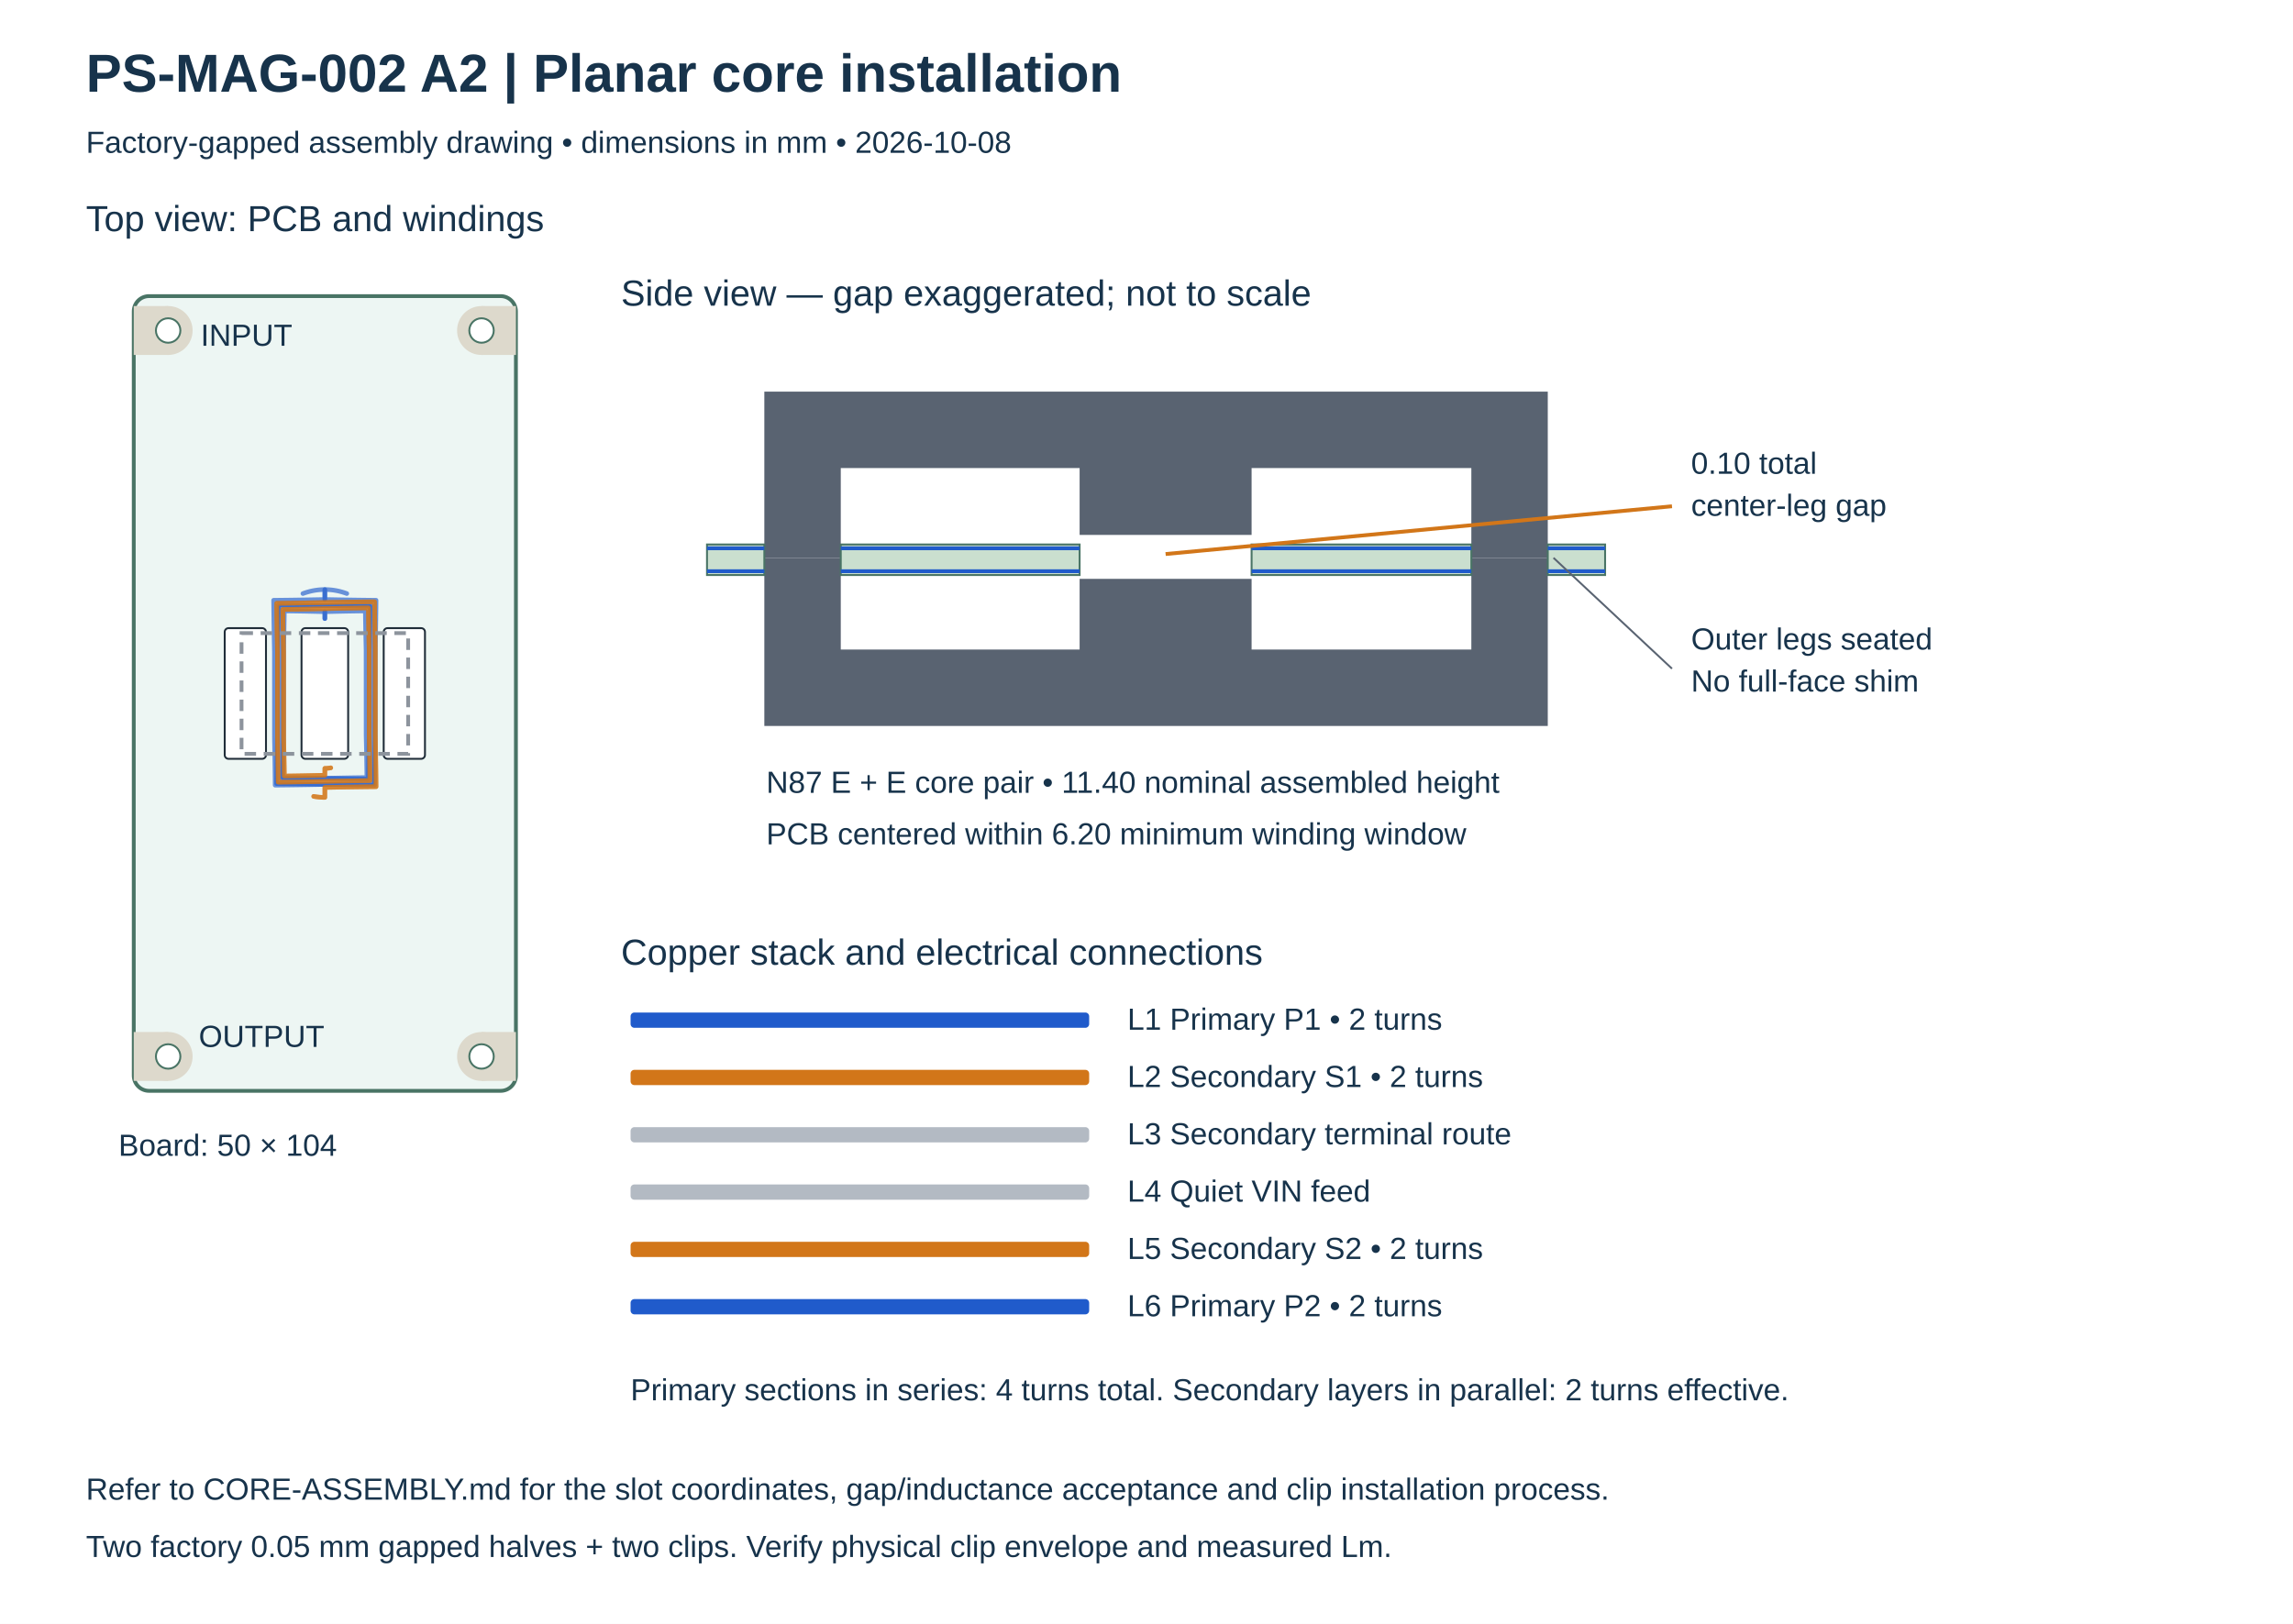
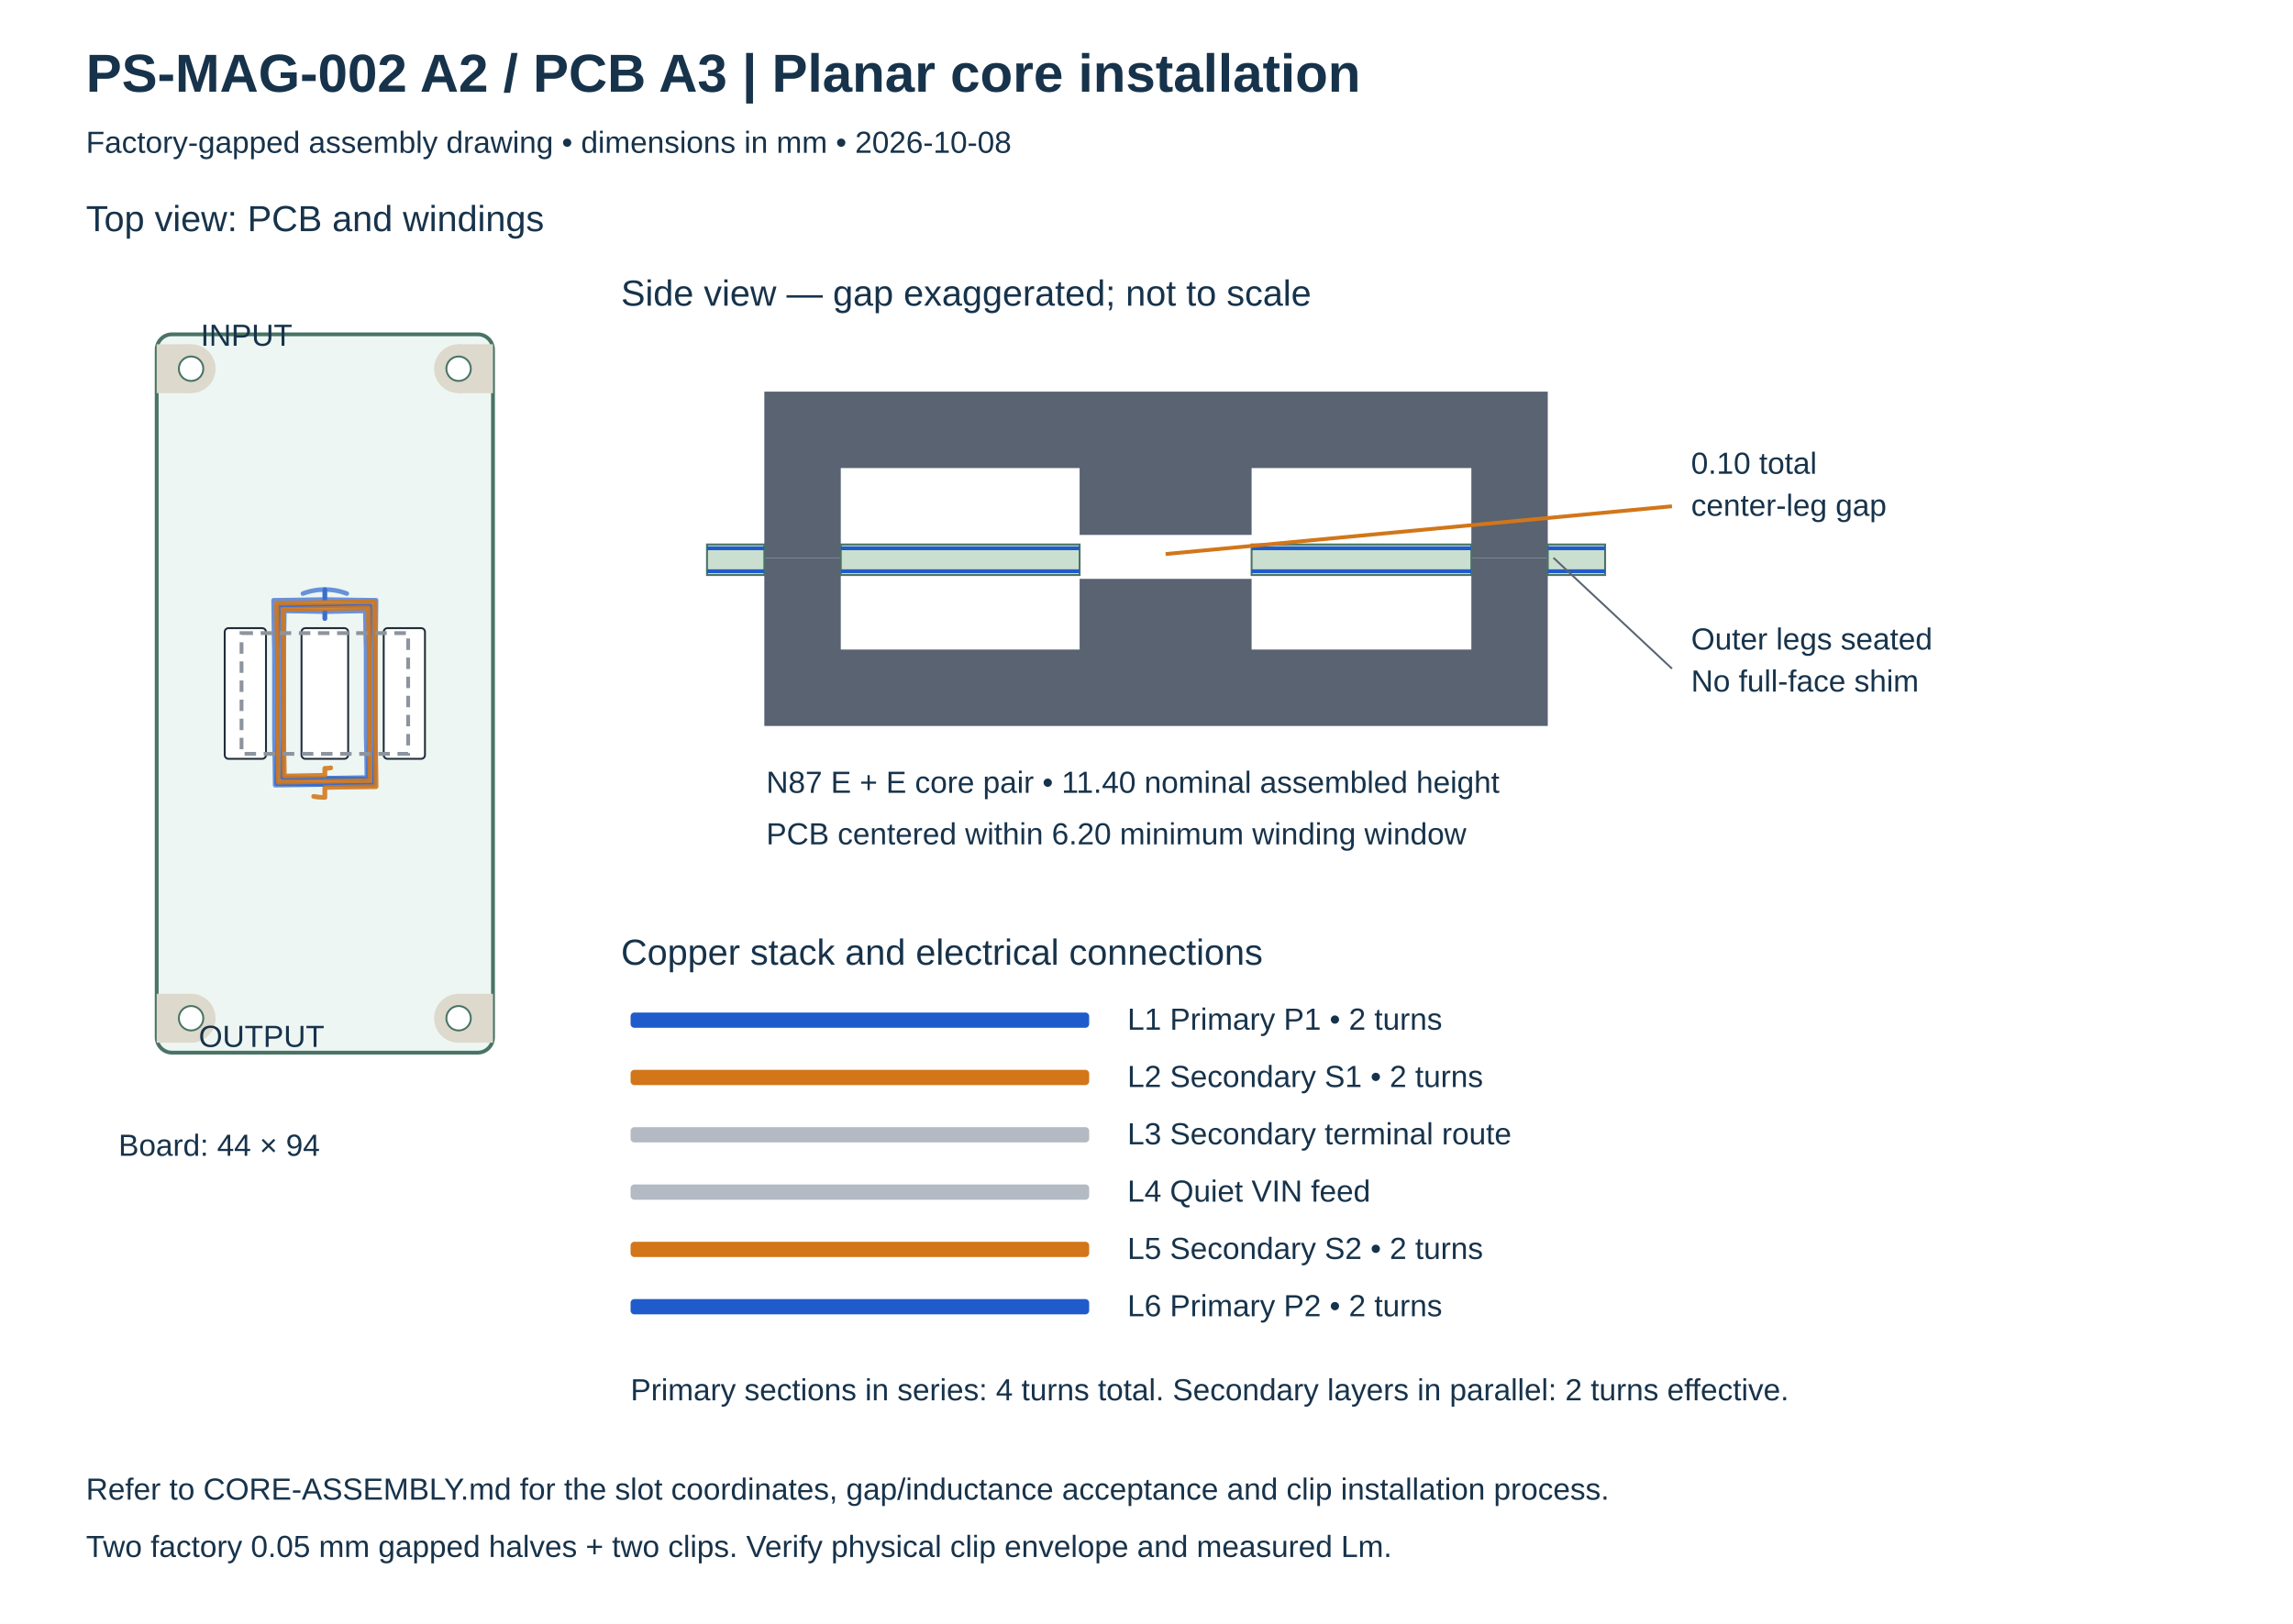
<svg xmlns="http://www.w3.org/2000/svg" width="1200" height="850" viewBox="0 0 1200 850">
  <rect width="1200" height="850" fill="white" />
  <style>text{font-family:Arial,sans-serif;fill:#17334b} .small{font-size:16px}.label{font-size:19px}.title{font-size:28px;font-weight:700}</style>
-   <text x="45" y="48" class="title">PS-MAG-002 A2  |  Planar core installation</text>
+   <text x="45" y="48" class="title">PS-MAG-002 A2 / PCB A3  |  Planar core installation</text>
  <text x="45" y="80" class="small">Factory-gapped assembly drawing • dimensions in mm • 2026-10-08</text>
  <text x="45" y="121" class="label">Top view: PCB and windings</text>
-   <rect x="70" y="155" width="200" height="416" rx="8" fill="#edf6f3" stroke="#497465" stroke-width="2" />
-   <rect x="70" y="160.2" width="18.0" height="25.6" fill="#ddd9cc" />
-   <circle cx="88.0" cy="173.0" r="12.8" fill="#ddd9cc" />
-   <circle cx="88.0" cy="173.0" r="6.4" fill="white" stroke="#497465" />
-   <rect x="252.0" y="160.2" width="18.0" height="25.6" fill="#ddd9cc" />
-   <circle cx="252.0" cy="173.0" r="12.8" fill="#ddd9cc" />
-   <circle cx="252.0" cy="173.0" r="6.4" fill="white" stroke="#497465" />
-   <rect x="70" y="540.2" width="18.0" height="25.6" fill="#ddd9cc" />
-   <circle cx="88.0" cy="553.0" r="12.8" fill="#ddd9cc" />
-   <circle cx="88.0" cy="553.0" r="6.4" fill="white" stroke="#497465" />
-   <rect x="252.0" y="540.2" width="18.0" height="25.6" fill="#ddd9cc" />
-   <circle cx="252.0" cy="553.0" r="12.8" fill="#ddd9cc" />
-   <circle cx="252.0" cy="553.0" r="6.4" fill="white" stroke="#497465" />
+   <rect x="82" y="175" width="176" height="376" rx="8" fill="#edf6f3" stroke="#497465" stroke-width="2" />
+   <rect x="82" y="180.2" width="18.0" height="25.6" fill="#ddd9cc" />
+   <circle cx="100.0" cy="193.0" r="12.8" fill="#ddd9cc" />
+   <circle cx="100.0" cy="193.0" r="6.4" fill="white" stroke="#497465" />
+   <rect x="240.0" y="180.2" width="18.0" height="25.6" fill="#ddd9cc" />
+   <circle cx="240.0" cy="193.0" r="12.8" fill="#ddd9cc" />
+   <circle cx="240.0" cy="193.0" r="6.4" fill="white" stroke="#497465" />
+   <rect x="82" y="520.2" width="18.0" height="25.6" fill="#ddd9cc" />
+   <circle cx="100.0" cy="533.0" r="12.8" fill="#ddd9cc" />
+   <circle cx="100.0" cy="533.0" r="6.4" fill="white" stroke="#497465" />
+   <rect x="240.0" y="520.2" width="18.0" height="25.6" fill="#ddd9cc" />
+   <circle cx="240.0" cy="533.0" r="12.8" fill="#ddd9cc" />
+   <circle cx="240.0" cy="533.0" r="6.4" fill="white" stroke="#497465" />
  <polyline points="181.488,310.705 180.753,310.436 180.011,310.185 179.264,309.952 178.511,309.738 177.753,309.541 176.991,309.363 176.224,309.203 175.454,309.062 174.681,308.940 173.905,308.836 173.127,308.751 172.347,308.685 171.565,308.638 170.783,308.609 170.000,308.600 170.000,313.800 168.665,313.825 167.326,313.850 165.976,313.875 164.609,313.900 163.218,313.925 161.794,313.950 160.330,313.975 158.816,314.000 157.242,314.025 155.595,314.050 153.862,314.075 152.026,314.100 150.068,314.125 147.965,314.150 145.687,314.175 143.200,314.200 143.225,316.733 143.250,319.047 143.275,321.179 143.300,323.160 143.325,325.012 143.350,326.755 143.375,328.407 143.400,329.982 143.425,331.491 143.450,332.946 143.475,334.356 143.500,335.729 143.525,337.073 143.550,338.395 143.575,339.702 143.600,341.000 143.625,386.296 143.650,387.595 143.675,388.905 143.700,390.231 143.725,391.582 143.750,392.963 143.775,394.383 143.800,395.852 143.825,397.380 143.850,398.977 143.875,400.659 143.900,402.439 143.925,404.339 143.950,406.379 143.975,408.588 144.000,411.000 146.458,410.975 148.703,410.950 150.773,410.925 152.694,410.900 154.491,410.875 156.183,410.850 157.786,410.825 159.313,410.800 160.778,410.775 162.189,410.750 163.556,410.725 164.888,410.700 166.191,410.675 167.474,410.650 168.741,410.625 170.000,410.600 171.256,410.575 172.516,410.550 173.786,410.525 175.072,410.500 176.381,410.475 177.720,410.450 179.097,410.425 180.521,410.400 182.001,410.375 183.550,410.350 185.179,410.325 186.905,410.300 188.745,410.275 190.722,410.250 192.863,410.225 195.200,410.200 195.175,407.817 195.150,405.640 195.125,403.634 195.100,401.771 195.075,400.029 195.050,398.390 195.025,396.836 195.000,395.355 194.975,393.936 194.950,392.568 194.925,391.243 194.900,389.953 194.875,388.690 194.850,387.448 194.825,386.220 194.800,385.000 194.775,339.783 194.750,338.562 194.725,337.332 194.700,336.087 194.675,334.819 194.650,333.523 194.625,332.189 194.600,330.810 194.575,329.377 194.550,327.878 194.525,326.300 194.500,324.630 194.475,322.848 194.450,320.934 194.425,318.862 194.400,316.600 192.092,316.625 189.984,316.650 188.041,316.675 186.237,316.700 184.550,316.725 182.962,316.750 181.458,316.775 180.024,316.800 178.650,316.825 177.326,316.850 176.043,316.875 174.794,316.900 173.571,316.925 172.369,316.950 171.180,316.975 170.000,317.000 168.822,317.025 167.641,317.050 166.451,317.075 165.246,317.100 164.020,317.125 162.765,317.150 161.475,317.175 160.142,317.200 158.755,317.225 157.305,317.250 155.780,317.275 154.164,317.300 152.441,317.325 150.591,317.350 148.588,317.375 146.400,317.400 146.425,319.633 146.450,321.673 146.475,323.553 146.500,325.298 146.525,326.930 146.550,328.466 146.575,329.921 146.600,331.307 146.625,332.636 146.650,333.917 146.675,335.157 146.700,336.365 146.725,337.547 146.750,338.710 146.775,339.859 146.800,341.000 146.825,386.139 146.850,387.280 146.875,388.430 146.900,389.595 146.925,390.780 146.950,391.992 146.975,393.238 147.000,394.527 147.025,395.866 147.050,397.267 147.075,398.741 147.100,400.301 147.125,401.965 147.150,403.753 147.175,405.687 147.200,407.800 149.358,407.775 151.330,407.750 153.146,407.725 154.832,407.700 156.409,407.675 157.893,407.650 159.299,407.625 160.639,407.600 161.923,407.575 163.160,407.550 164.358,407.525 165.524,407.500 166.666,407.475 167.789,407.450 168.898,407.425 170.000,407.400 171.099,407.375 172.201,407.350 173.312,407.325 174.436,407.300 175.580,407.275 176.749,407.250 177.952,407.225 179.196,407.200 180.488,407.175 181.839,407.150 183.261,407.125 184.767,407.100 186.372,407.075 188.096,407.050 189.962,407.025 192.000,407.000 191.975,404.917 191.950,403.014 191.925,401.261 191.900,399.633 191.875,398.111 191.850,396.679 191.825,395.322 191.800,394.030 191.775,392.791 191.750,391.598 191.725,390.442 191.700,389.316 191.675,388.215 191.650,387.132 191.625,386.062 191.600,385.000 191.575,339.940 191.550,338.878 191.525,337.807 191.500,336.723 191.475,335.621 191.450,334.493 191.425,333.334 191.400,332.136 191.375,330.890 191.350,329.588 191.325,328.218 191.300,326.768 191.275,325.221 191.250,323.561 191.225,321.763 191.200,319.800 189.192,319.825 187.357,319.850 185.667,319.875 184.099,319.900 182.632,319.925 181.251,319.950 179.944,319.975 178.698,320.000 177.505,320.025 176.355,320.050 175.241,320.075 174.157,320.100 173.097,320.125 172.054,320.150 171.023,320.175 170.000,320.200 170.000,323.800 170.000,323.800 170.000,323.800" fill="none" stroke="#205bcb" stroke-width="2.4" stroke-linecap="round" stroke-linejoin="round" opacity=".65" />
  <polyline points="170.000,323.800 170.000,323.800 170.000,323.800 170.000,320.200 168.977,320.175 167.946,320.150 166.903,320.125 165.843,320.100 164.759,320.075 163.645,320.050 162.495,320.025 161.302,320.000 160.056,319.975 158.749,319.950 157.368,319.925 155.901,319.900 154.333,319.875 152.643,319.850 150.808,319.825 148.800,319.800 148.775,321.763 148.750,323.561 148.725,325.221 148.700,326.768 148.675,328.218 148.650,329.588 148.625,330.890 148.600,332.136 148.575,333.334 148.550,334.493 148.525,335.621 148.500,336.723 148.475,337.807 148.450,338.878 148.425,339.940 148.400,385.000 148.375,386.062 148.350,387.132 148.325,388.215 148.300,389.316 148.275,390.442 148.250,391.598 148.225,392.791 148.200,394.030 148.175,395.322 148.150,396.679 148.125,398.111 148.100,399.633 148.075,401.261 148.050,403.014 148.025,404.917 148.000,407.000 150.038,407.025 151.904,407.050 153.628,407.075 155.233,407.100 156.739,407.125 158.161,407.150 159.512,407.175 160.804,407.200 162.048,407.225 163.251,407.250 164.420,407.275 165.564,407.300 166.688,407.325 167.799,407.350 168.901,407.375 170.000,407.400 171.102,407.425 172.211,407.450 173.334,407.475 174.476,407.500 175.642,407.525 176.840,407.550 178.077,407.575 179.361,407.600 180.701,407.625 182.107,407.650 183.591,407.675 185.168,407.700 186.854,407.725 188.670,407.750 190.642,407.775 192.800,407.800 192.825,405.687 192.850,403.753 192.875,401.965 192.900,400.301 192.925,398.741 192.950,397.267 192.975,395.866 193.000,394.527 193.025,393.238 193.050,391.992 193.075,390.780 193.100,389.595 193.125,388.430 193.150,387.280 193.175,386.139 193.200,341.000 193.225,339.859 193.250,338.710 193.275,337.547 193.300,336.365 193.325,335.157 193.350,333.917 193.375,332.636 193.400,331.307 193.425,329.921 193.450,328.466 193.475,326.930 193.500,325.298 193.525,323.553 193.550,321.673 193.575,319.633 193.600,317.400 191.412,317.375 189.409,317.350 187.559,317.325 185.836,317.300 184.220,317.275 182.695,317.250 181.245,317.225 179.858,317.200 178.525,317.175 177.235,317.150 175.980,317.125 174.754,317.100 173.549,317.075 172.359,317.050 171.178,317.025 170.000,317.000 168.820,316.975 167.631,316.950 166.429,316.925 165.206,316.900 163.957,316.875 162.674,316.850 161.350,316.825 159.976,316.800 158.542,316.775 157.038,316.750 155.450,316.725 153.763,316.700 151.959,316.675 150.016,316.650 147.908,316.625 145.600,316.600 145.575,318.862 145.550,320.934 145.525,322.848 145.500,324.630 145.475,326.300 145.450,327.878 145.425,329.377 145.400,330.810 145.375,332.189 145.350,333.523 145.325,334.819 145.300,336.087 145.275,337.332 145.250,338.562 145.225,339.783 145.200,385.000 145.175,386.220 145.150,387.448 145.125,388.690 145.100,389.953 145.075,391.243 145.050,392.568 145.025,393.936 145.000,395.355 144.975,396.836 144.950,398.390 144.925,400.029 144.900,401.771 144.875,403.634 144.850,405.640 144.825,407.817 144.800,410.200 147.137,410.225 149.278,410.250 151.255,410.275 153.095,410.300 154.821,410.325 156.450,410.350 157.999,410.375 159.479,410.400 160.903,410.425 162.280,410.450 163.619,410.475 164.928,410.500 166.214,410.525 167.484,410.550 168.744,410.575 170.000,410.600 171.259,410.625 172.526,410.650 173.809,410.675 175.112,410.700 176.444,410.725 177.811,410.750 179.222,410.775 180.687,410.800 182.214,410.825 183.817,410.850 185.509,410.875 187.306,410.900 189.227,410.925 191.297,410.950 193.542,410.975 196.000,411.000 196.025,408.588 196.050,406.379 196.075,404.339 196.100,402.439 196.125,400.659 196.150,398.977 196.175,397.380 196.200,395.852 196.225,394.383 196.250,392.963 196.275,391.582 196.300,390.231 196.325,388.905 196.350,387.595 196.375,386.296 196.400,363.000 196.425,339.702 196.450,338.395 196.475,337.073 196.500,335.729 196.525,334.356 196.550,332.946 196.575,331.491 196.600,329.982 196.625,328.407 196.650,326.755 196.675,325.012 196.700,323.160 196.725,321.179 196.750,319.047 196.775,316.733 196.800,314.200 194.313,314.175 192.035,314.150 189.932,314.125 187.974,314.100 186.138,314.075 184.405,314.050 182.758,314.025 181.184,314.000 179.670,313.975 178.206,313.950 176.782,313.925 175.391,313.900 174.024,313.875 172.674,313.850 171.335,313.825 170.000,313.800 170.000,308.600 169.217,308.609 168.435,308.638 167.653,308.685 166.873,308.751 166.095,308.836 165.319,308.940 164.546,309.062 163.776,309.203 163.009,309.363 162.247,309.541 161.489,309.738 160.736,309.952 159.989,310.185 159.247,310.436 158.512,310.705" fill="none" stroke="#205bcb" stroke-width="2.4" stroke-linecap="round" stroke-linejoin="round" opacity=".65" />
  <polyline points="164.160,416.869 164.884,416.994 165.610,417.101 166.338,417.192 167.068,417.267 167.800,417.325 168.533,417.367 169.266,417.392 170.000,417.400 170.000,412.200 171.335,412.175 172.674,412.150 174.024,412.125 175.391,412.100 176.782,412.075 178.206,412.050 179.670,412.025 181.184,412.000 182.758,411.975 184.405,411.950 186.138,411.925 187.974,411.900 189.932,411.875 192.035,411.850 194.313,411.825 196.800,411.800 196.775,409.267 196.750,406.953 196.725,404.821 196.700,402.840 196.675,400.988 196.650,399.245 196.625,397.593 196.600,396.018 196.575,394.509 196.550,393.054 196.525,391.644 196.500,390.271 196.475,388.927 196.450,387.605 196.425,386.298 196.400,385.000 196.375,339.704 196.350,338.405 196.325,337.095 196.300,335.769 196.275,334.418 196.250,333.037 196.225,331.617 196.200,330.148 196.175,328.620 196.150,327.023 196.125,325.341 196.100,323.561 196.075,321.661 196.050,319.621 196.025,317.412 196.000,315.000 193.542,315.025 191.297,315.050 189.227,315.075 187.306,315.100 185.509,315.125 183.817,315.150 182.214,315.175 180.687,315.200 179.222,315.225 177.811,315.250 176.444,315.275 175.112,315.300 173.809,315.325 172.526,315.350 171.259,315.375 170.000,315.400 168.744,315.425 167.484,315.450 166.214,315.475 164.928,315.500 163.619,315.525 162.280,315.550 160.903,315.575 159.479,315.600 157.999,315.625 156.450,315.650 154.821,315.675 153.095,315.700 151.255,315.725 149.278,315.750 147.137,315.775 144.800,315.800 144.825,318.183 144.850,320.360 144.875,322.366 144.900,324.229 144.925,325.971 144.950,327.610 144.975,329.164 145.000,330.645 145.025,332.064 145.050,333.432 145.075,334.757 145.100,336.047 145.125,337.310 145.150,338.552 145.175,339.780 145.200,341.000 145.225,386.217 145.250,387.438 145.275,388.668 145.300,389.913 145.325,391.181 145.350,392.477 145.375,393.811 145.400,395.190 145.425,396.623 145.450,398.122 145.475,399.700 145.500,401.370 145.525,403.152 145.550,405.066 145.575,407.138 145.600,409.400 147.908,409.375 150.016,409.350 151.959,409.325 153.763,409.300 155.450,409.275 157.038,409.250 158.542,409.225 159.976,409.200 161.350,409.175 162.674,409.150 163.957,409.125 165.206,409.100 166.429,409.075 167.631,409.050 168.820,409.025 170.000,409.000 171.178,408.975 172.359,408.950 173.549,408.925 174.754,408.900 175.980,408.875 177.235,408.850 178.525,408.825 179.858,408.800 181.245,408.775 182.695,408.750 184.220,408.725 185.836,408.700 187.559,408.675 189.409,408.650 191.412,408.625 193.600,408.600 193.575,406.367 193.550,404.327 193.525,402.447 193.500,400.702 193.475,399.070 193.450,397.534 193.425,396.079 193.400,394.693 193.375,393.364 193.350,392.083 193.325,390.843 193.300,389.635 193.275,388.453 193.250,387.290 193.225,386.141 193.200,385.000 193.175,339.861 193.150,338.720 193.125,337.570 193.100,336.405 193.075,335.220 193.050,334.008 193.025,332.762 193.000,331.473 192.975,330.134 192.950,328.733 192.925,327.259 192.900,325.699 192.875,324.035 192.850,322.247 192.825,320.313 192.800,318.200 190.642,318.225 188.670,318.250 186.854,318.275 185.168,318.300 183.591,318.325 182.107,318.350 180.701,318.375 179.361,318.400 178.077,318.425 176.840,318.450 175.642,318.475 174.476,318.500 173.334,318.525 172.211,318.550 171.102,318.575 170.000,318.600 168.901,318.625 167.799,318.650 166.688,318.675 165.564,318.700 164.420,318.725 163.251,318.750 162.048,318.775 160.804,318.800 159.512,318.825 158.161,318.850 156.739,318.875 155.233,318.900 153.628,318.925 151.904,318.950 150.038,318.975 148.000,319.000 148.025,321.083 148.050,322.986 148.075,324.739 148.100,326.367 148.125,327.889 148.150,329.321 148.175,330.678 148.200,331.970 148.225,333.209 148.250,334.402 148.275,335.558 148.300,336.684 148.325,337.785 148.350,338.868 148.375,339.938 148.400,341.000 148.425,386.060 148.450,387.122 148.475,388.193 148.500,389.277 148.525,390.379 148.550,391.507 148.575,392.666 148.600,393.864 148.625,395.110 148.650,396.412 148.675,397.782 148.700,399.232 148.725,400.779 148.750,402.439 148.775,404.237 148.800,406.200 150.808,406.175 152.643,406.150 154.333,406.125 155.901,406.100 157.368,406.075 158.749,406.050 160.056,406.025 161.302,406.000 162.495,405.975 163.645,405.950 164.759,405.925 165.843,405.900 166.903,405.875 167.946,405.850 168.977,405.825 170.000,405.800 170.000,402.200 170.390,402.196 170.779,402.182 171.168,402.160 171.556,402.129 171.944,402.090 172.331,402.041 172.716,401.984 173.100,401.918" fill="none" stroke="#d27619" stroke-width="2.4" stroke-linecap="round" stroke-linejoin="round" opacity=".65" />
  <polyline points="164.160,416.869 164.884,416.994 165.610,417.101 166.338,417.192 167.068,417.267 167.800,417.325 168.533,417.367 169.266,417.392 170.000,417.400 170.000,412.200 171.335,412.175 172.674,412.150 174.024,412.125 175.391,412.100 176.782,412.075 178.206,412.050 179.670,412.025 181.184,412.000 182.758,411.975 184.405,411.950 186.138,411.925 187.974,411.900 189.932,411.875 192.035,411.850 194.313,411.825 196.800,411.800 196.775,409.267 196.750,406.953 196.725,404.821 196.700,402.840 196.675,400.988 196.650,399.245 196.625,397.593 196.600,396.018 196.575,394.509 196.550,393.054 196.525,391.644 196.500,390.271 196.475,388.927 196.450,387.605 196.425,386.298 196.400,385.000 196.375,339.704 196.350,338.405 196.325,337.095 196.300,335.769 196.275,334.418 196.250,333.037 196.225,331.617 196.200,330.148 196.175,328.620 196.150,327.023 196.125,325.341 196.100,323.561 196.075,321.661 196.050,319.621 196.025,317.412 196.000,315.000 193.542,315.025 191.297,315.050 189.227,315.075 187.306,315.100 185.509,315.125 183.817,315.150 182.214,315.175 180.687,315.200 179.222,315.225 177.811,315.250 176.444,315.275 175.112,315.300 173.809,315.325 172.526,315.350 171.259,315.375 170.000,315.400 168.744,315.425 167.484,315.450 166.214,315.475 164.928,315.500 163.619,315.525 162.280,315.550 160.903,315.575 159.479,315.600 157.999,315.625 156.450,315.650 154.821,315.675 153.095,315.700 151.255,315.725 149.278,315.750 147.137,315.775 144.800,315.800 144.825,318.183 144.850,320.360 144.875,322.366 144.900,324.229 144.925,325.971 144.950,327.610 144.975,329.164 145.000,330.645 145.025,332.064 145.050,333.432 145.075,334.757 145.100,336.047 145.125,337.310 145.150,338.552 145.175,339.780 145.200,341.000 145.225,386.217 145.250,387.438 145.275,388.668 145.300,389.913 145.325,391.181 145.350,392.477 145.375,393.811 145.400,395.190 145.425,396.623 145.450,398.122 145.475,399.700 145.500,401.370 145.525,403.152 145.550,405.066 145.575,407.138 145.600,409.400 147.908,409.375 150.016,409.350 151.959,409.325 153.763,409.300 155.450,409.275 157.038,409.250 158.542,409.225 159.976,409.200 161.350,409.175 162.674,409.150 163.957,409.125 165.206,409.100 166.429,409.075 167.631,409.050 168.820,409.025 170.000,409.000 171.178,408.975 172.359,408.950 173.549,408.925 174.754,408.900 175.980,408.875 177.235,408.850 178.525,408.825 179.858,408.800 181.245,408.775 182.695,408.750 184.220,408.725 185.836,408.700 187.559,408.675 189.409,408.650 191.412,408.625 193.600,408.600 193.575,406.367 193.550,404.327 193.525,402.447 193.500,400.702 193.475,399.070 193.450,397.534 193.425,396.079 193.400,394.693 193.375,393.364 193.350,392.083 193.325,390.843 193.300,389.635 193.275,388.453 193.250,387.290 193.225,386.141 193.200,385.000 193.175,339.861 193.150,338.720 193.125,337.570 193.100,336.405 193.075,335.220 193.050,334.008 193.025,332.762 193.000,331.473 192.975,330.134 192.950,328.733 192.925,327.259 192.900,325.699 192.875,324.035 192.850,322.247 192.825,320.313 192.800,318.200 190.642,318.225 188.670,318.250 186.854,318.275 185.168,318.300 183.591,318.325 182.107,318.350 180.701,318.375 179.361,318.400 178.077,318.425 176.840,318.450 175.642,318.475 174.476,318.500 173.334,318.525 172.211,318.550 171.102,318.575 170.000,318.600 168.901,318.625 167.799,318.650 166.688,318.675 165.564,318.700 164.420,318.725 163.251,318.750 162.048,318.775 160.804,318.800 159.512,318.825 158.161,318.850 156.739,318.875 155.233,318.900 153.628,318.925 151.904,318.950 150.038,318.975 148.000,319.000 148.025,321.083 148.050,322.986 148.075,324.739 148.100,326.367 148.125,327.889 148.150,329.321 148.175,330.678 148.200,331.970 148.225,333.209 148.250,334.402 148.275,335.558 148.300,336.684 148.325,337.785 148.350,338.868 148.375,339.938 148.400,341.000 148.425,386.060 148.450,387.122 148.475,388.193 148.500,389.277 148.525,390.379 148.550,391.507 148.575,392.666 148.600,393.864 148.625,395.110 148.650,396.412 148.675,397.782 148.700,399.232 148.725,400.779 148.750,402.439 148.775,404.237 148.800,406.200 150.808,406.175 152.643,406.150 154.333,406.125 155.901,406.100 157.368,406.075 158.749,406.050 160.056,406.025 161.302,406.000 162.495,405.975 163.645,405.950 164.759,405.925 165.843,405.900 166.903,405.875 167.946,405.850 168.977,405.825 170.000,405.800 170.000,402.200 170.390,402.196 170.779,402.182 171.168,402.160 171.556,402.129 171.944,402.090 172.331,402.041 172.716,401.984 173.100,401.918" fill="none" stroke="#d27619" stroke-width="2.4" stroke-linecap="round" stroke-linejoin="round" opacity=".65" />
  <rect x="157.8" y="328.8" width="24.4" height="68.4" rx="2" fill="white" stroke="#202d39" />
  <rect x="117.6" y="328.8" width="21.6" height="68.4" rx="2" fill="white" stroke="#202d39" />
  <rect x="200.8" y="328.8" width="21.6" height="68.4" rx="2" fill="white" stroke="#202d39" />
  <rect x="126.4" y="331.4" width="87.2" height="63.2" fill="none" stroke="#8d949d" stroke-width="2" stroke-dasharray="6 4" />
  <text x="105" y="181" class="small">INPUT</text>
  <text x="104" y="548" class="small">OUTPUT</text>
-   <text x="62" y="605" class="small">Board: 50 × 104</text>
+   <text x="62" y="605" class="small">Board: 44 × 94</text>
  <text x="325" y="160" class="label">Side view — gap exaggerated; not to scale</text>
  <path d="M400 205H810V292H770V245H655V280H565V245H440V292H400Z" fill="#596371" />
  <path d="M400 292H440V340H565V303H655V340H770V292H810V380H400Z" fill="#596371" />
  <rect x="370" y="285" width="30" height="16" fill="#cadfcf" stroke="#497465" />
  <path d="M370 287h30 M370 299h30" stroke="#205bcb" stroke-width="2" />
  <rect x="440" y="285" width="125" height="16" fill="#cadfcf" stroke="#497465" />
  <path d="M440 287h125 M440 299h125" stroke="#205bcb" stroke-width="2" />
  <rect x="655" y="285" width="115" height="16" fill="#cadfcf" stroke="#497465" />
  <path d="M655 287h115 M655 299h115" stroke="#205bcb" stroke-width="2" />
  <rect x="810" y="285" width="30" height="16" fill="#cadfcf" stroke="#497465" />
  <path d="M810 287h30 M810 299h30" stroke="#205bcb" stroke-width="2" />
  <path d="M610 290L875 265" stroke="#d27619" fill="none" stroke-width="2" />
  <path d="M813 292L875 350" stroke="#596371" fill="none" />
  <text x="885" y="248" class="small">0.10 total</text>
  <text x="885" y="270" class="small">center-leg gap</text>
  <text x="885" y="340" class="small">Outer legs seated</text>
  <text x="885" y="362" class="small">No full-face shim</text>
  <text x="401" y="415" class="small">N87 E + E core pair • 11.40 nominal assembled height</text>
  <text x="401" y="442" class="small">PCB centered within 6.20 minimum winding window</text>
  <text x="325" y="505" class="label">Copper stack and electrical connections</text>
  <rect x="330" y="530" width="240" height="8" rx="2" fill="#205bcb" />
  <text x="590" y="539" class="small">L1  Primary P1 • 2 turns</text>
  <rect x="330" y="560" width="240" height="8" rx="2" fill="#d27619" />
  <text x="590" y="569" class="small">L2  Secondary S1 • 2 turns</text>
  <rect x="330" y="590" width="240" height="8" rx="2" fill="#b3bac3" />
  <text x="590" y="599" class="small">L3  Secondary terminal route</text>
  <rect x="330" y="620" width="240" height="8" rx="2" fill="#b3bac3" />
  <text x="590" y="629" class="small">L4  Quiet VIN feed</text>
  <rect x="330" y="650" width="240" height="8" rx="2" fill="#d27619" />
  <text x="590" y="659" class="small">L5  Secondary S2 • 2 turns</text>
  <rect x="330" y="680" width="240" height="8" rx="2" fill="#205bcb" />
  <text x="590" y="689" class="small">L6  Primary P2 • 2 turns</text>
  <text x="330" y="733" class="small">Primary sections in series: 4 turns total. Secondary layers in parallel: 2 turns effective.</text>
  <text x="45" y="785" class="small">Refer to CORE-ASSEMBLY.md for the slot coordinates, gap/inductance acceptance and clip installation process.</text>
  <text x="45" y="815" class="small">Two factory 0.05 mm gapped halves + two clips. Verify physical clip envelope and measured Lm.</text>
</svg>
